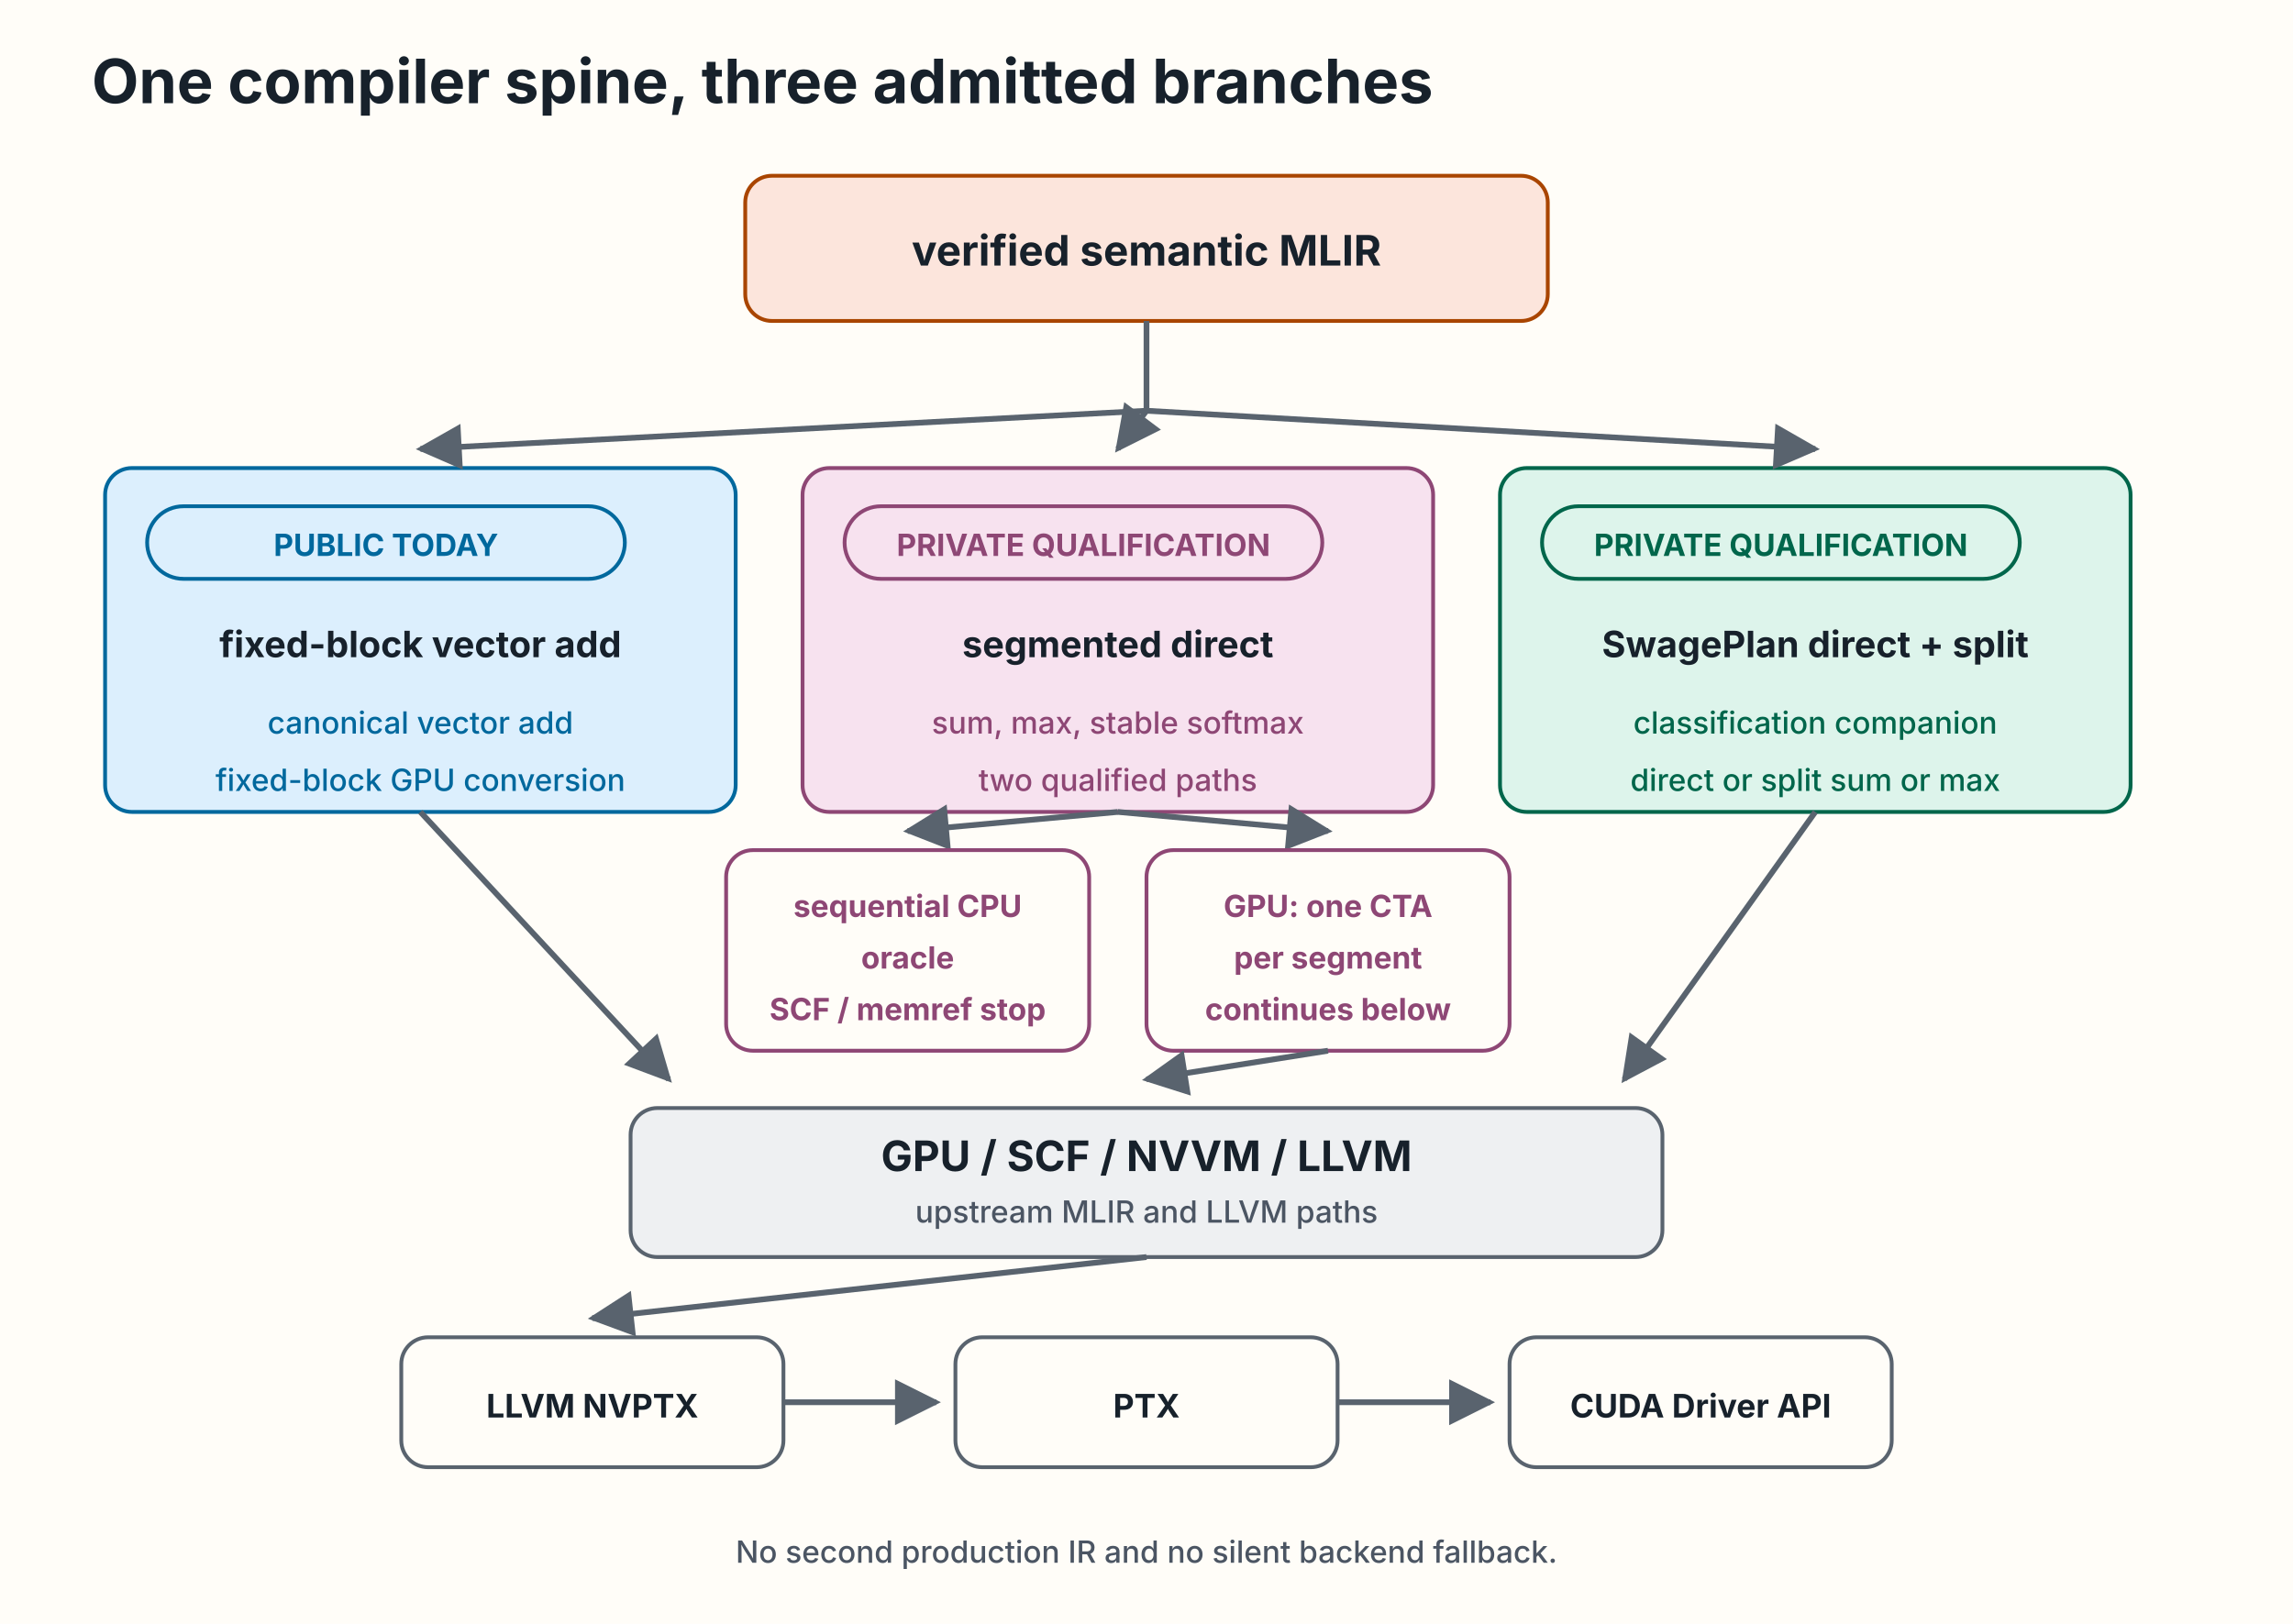
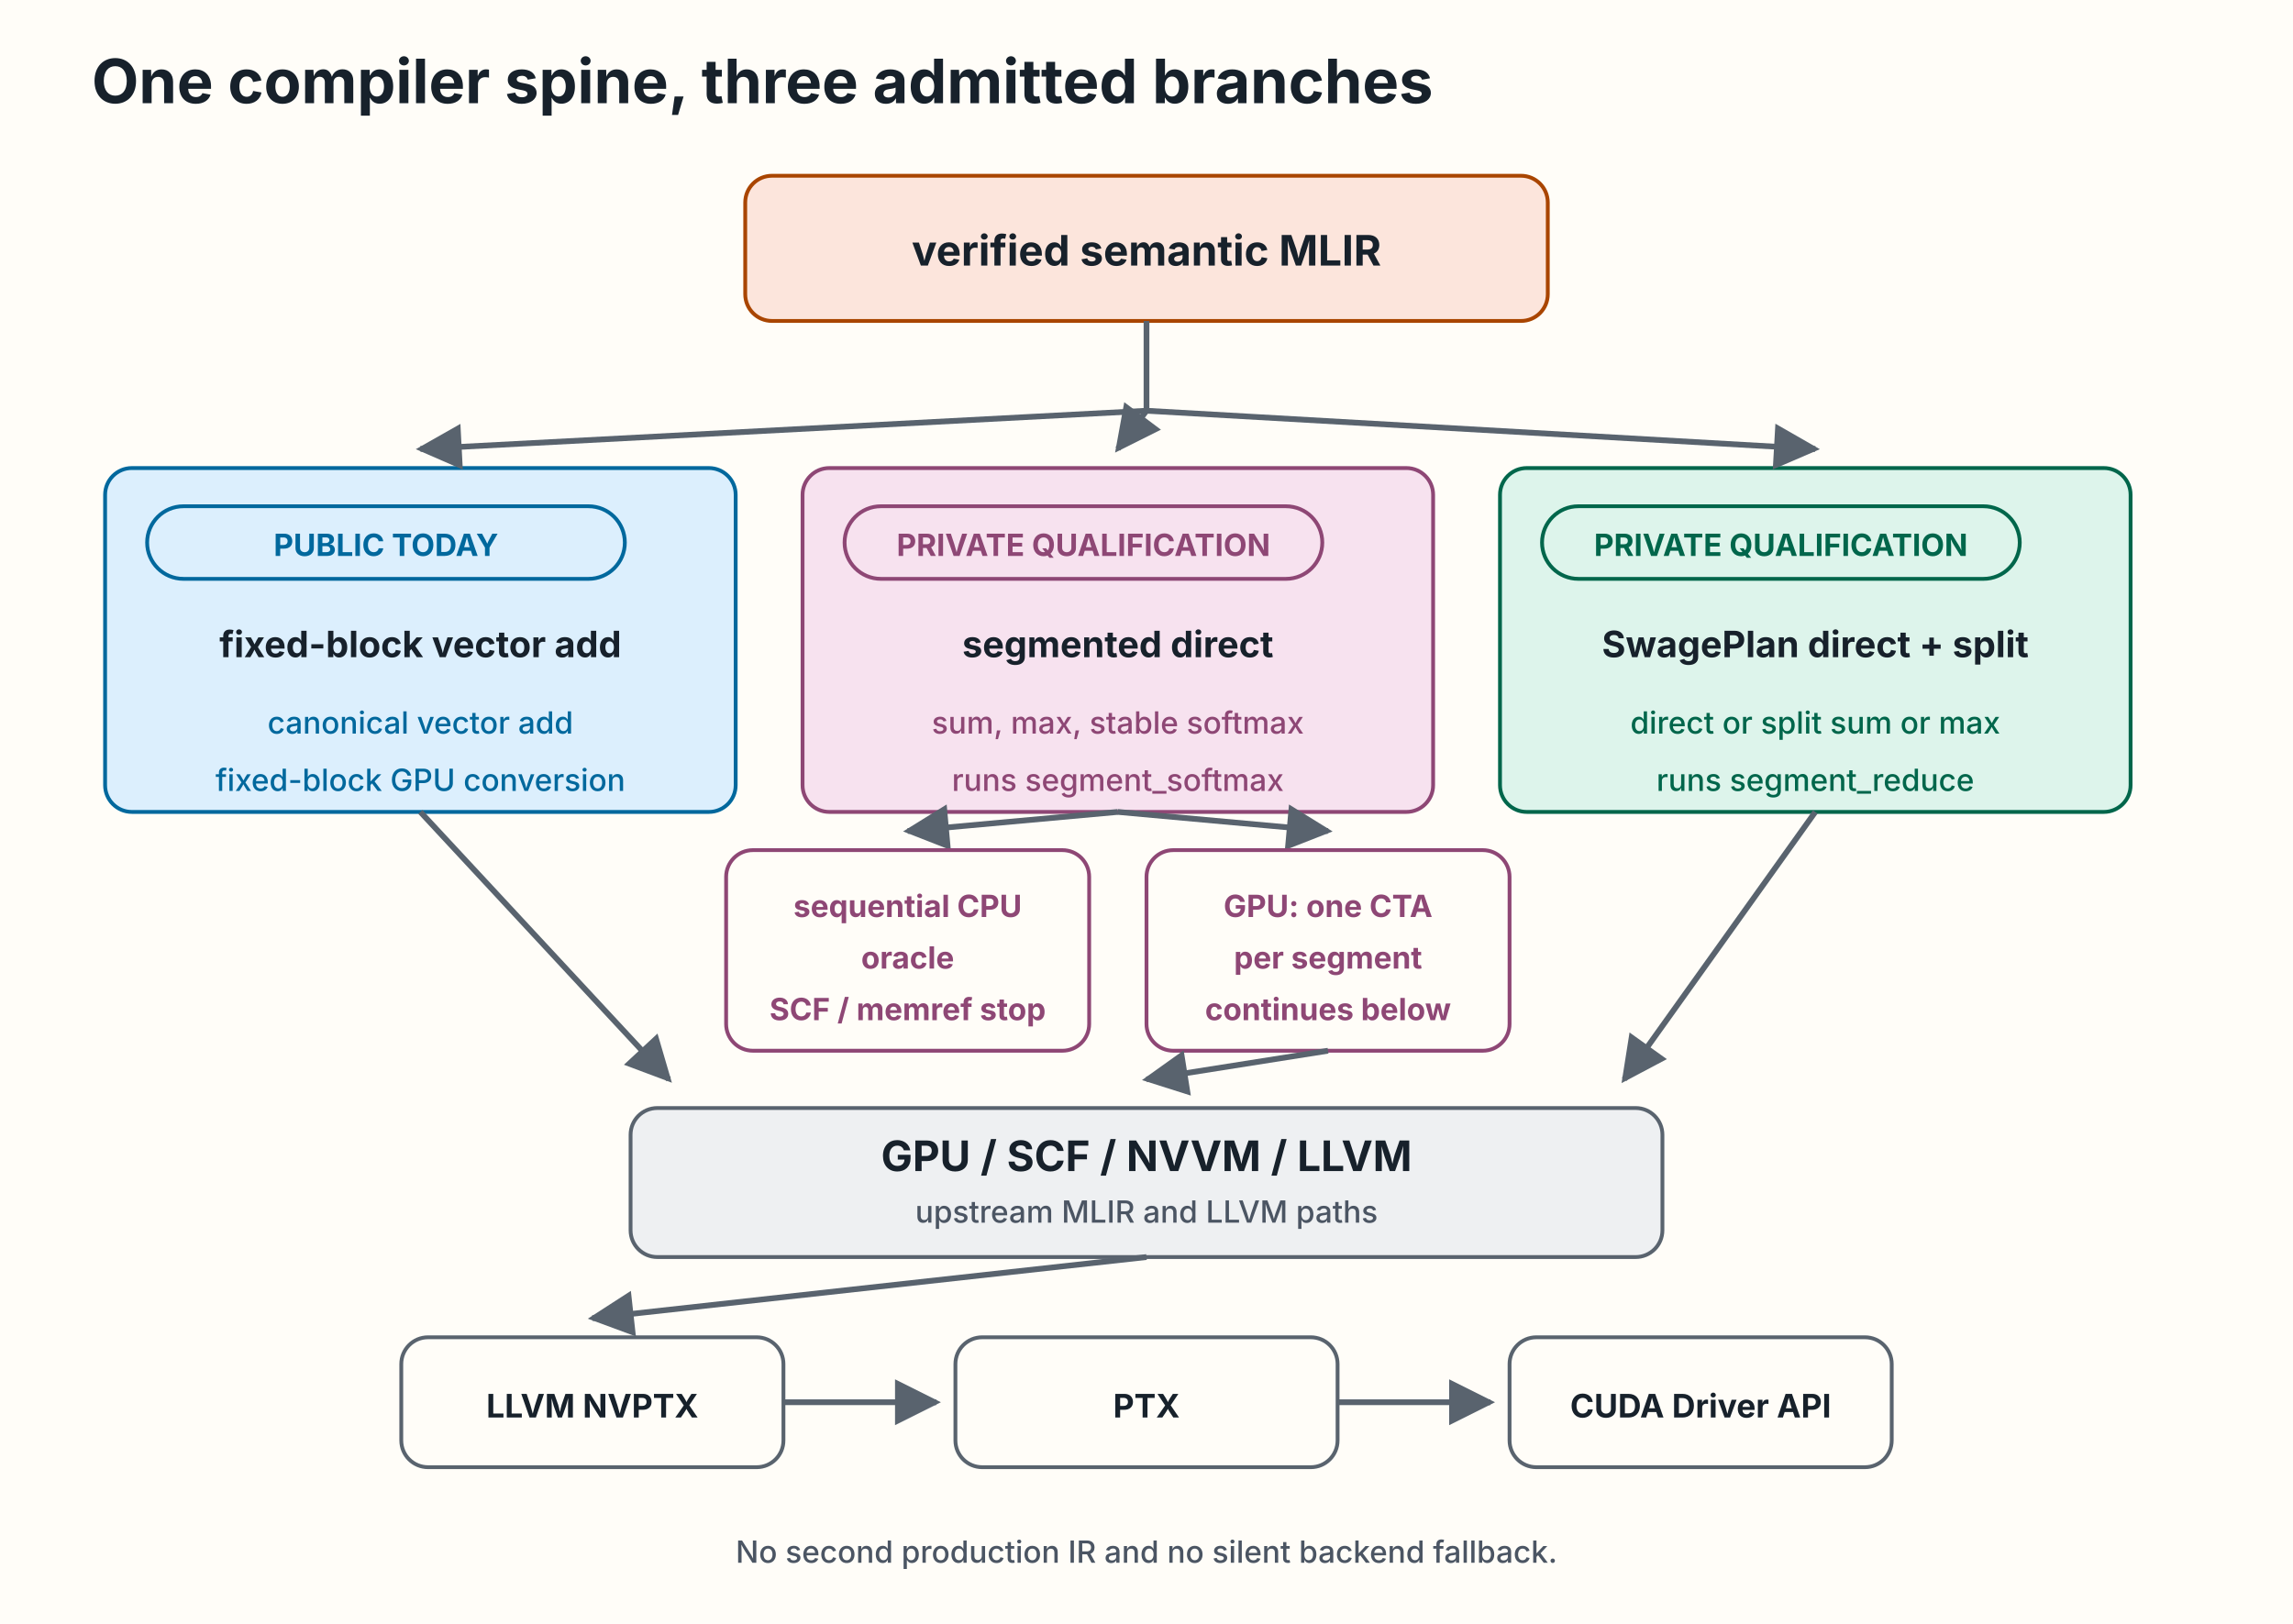
<svg xmlns="http://www.w3.org/2000/svg" viewBox="0 0 1200 850" role="img" aria-labelledby="compiler-pipeline-title compiler-pipeline-description" font-family="system-ui, -apple-system, BlinkMacSystemFont, 'Segoe UI', sans-serif">
  <defs>
    <marker id="compiler-pipeline-arrow" viewBox="0 0 10 10" refX="9" refY="5" markerWidth="8" markerHeight="8" orient="auto">
      <path d="M 0 0 L 10 5 L 0 10 z" fill="#59636E" />
    </marker>
  </defs>
  <rect data-role="canvas" x="0" y="0" width="1200" height="850" fill="#FFFDF8" />
  <text x="48" y="54" font-size="32" font-weight="750" fill="#17212B" text-anchor="start">One compiler spine, three admitted branches</text>
  <rect x="390" y="92" width="420" height="76" rx="14" fill="#FCE5DC" stroke="#A94500" stroke-width="2" />
  <text x="600" y="139" font-size="22" font-weight="750" fill="#17212B" text-anchor="middle">verified semantic MLIR</text>
  <line x1="600" y1="168" x2="600" y2="215" stroke="#59636E" stroke-width="3" />
  <rect x="55" y="245" width="330" height="180" rx="14" fill="#DCEFFD" stroke="#00689D" stroke-width="2" />
  <rect x="77" y="265" width="250" height="38" rx="19" fill="#DCEFFD" stroke="#00689D" stroke-width="2" />
  <text x="202" y="291" font-size="16" font-weight="750" fill="#00689D" text-anchor="middle">PUBLIC TODAY</text>
  <text x="220" y="344" font-size="19" font-weight="750" fill="#17212B" text-anchor="middle">fixed-block vector add</text>
  <text x="220" y="384" font-size="16" font-weight="500" fill="#00689D" text-anchor="middle">canonical vector add</text>
  <text x="220" y="414" font-size="16" font-weight="500" fill="#00689D" text-anchor="middle">fixed-block GPU conversion</text>
  <rect x="420" y="245" width="330" height="180" rx="14" fill="#F7E2EF" stroke="#8E4775" stroke-width="2" />
  <rect x="442" y="265" width="250" height="38" rx="19" fill="#F7E2EF" stroke="#8E4775" stroke-width="2" />
  <text x="567" y="291" font-size="16" font-weight="750" fill="#8E4775" text-anchor="middle">PRIVATE QUALIFICATION</text>
  <text x="585" y="344" font-size="19" font-weight="750" fill="#17212B" text-anchor="middle">segmented direct</text>
  <text x="585" y="384" font-size="16" font-weight="500" fill="#8E4775" text-anchor="middle">sum, max, stable softmax</text>
-   <text x="585" y="414" font-size="16" font-weight="500" fill="#8E4775" text-anchor="middle">two qualified paths</text>
+   <text x="585" y="414" font-size="16" font-weight="500" fill="#8E4775" text-anchor="middle">runs segment_softmax</text>
  <rect x="785" y="245" width="330" height="180" rx="14" fill="#DDF4EB" stroke="#00664B" stroke-width="2" />
  <rect x="807" y="265" width="250" height="38" rx="19" fill="#DDF4EB" stroke="#00664B" stroke-width="2" />
  <text x="932" y="291" font-size="16" font-weight="750" fill="#00664B" text-anchor="middle">PRIVATE QUALIFICATION</text>
  <text x="950" y="344" font-size="19" font-weight="750" fill="#17212B" text-anchor="middle">SwagePlan direct + split</text>
-   <text x="950" y="384" font-size="16" font-weight="500" fill="#00664B" text-anchor="middle">classification companion</text>
-   <text x="950" y="414" font-size="16" font-weight="500" fill="#00664B" text-anchor="middle">direct or split sum or max</text>
+   <text x="950" y="384" font-size="16" font-weight="500" fill="#00664B" text-anchor="middle">direct or split sum or max</text>
+   <text x="950" y="414" font-size="16" font-weight="500" fill="#00664B" text-anchor="middle">runs segment_reduce</text>
  <line x1="600" y1="215" x2="220" y2="235" stroke="#59636E" stroke-width="3" marker-end="url(#compiler-pipeline-arrow)" />
  <line x1="600" y1="215" x2="585" y2="235" stroke="#59636E" stroke-width="3" marker-end="url(#compiler-pipeline-arrow)" />
  <line x1="600" y1="215" x2="950" y2="235" stroke="#59636E" stroke-width="3" marker-end="url(#compiler-pipeline-arrow)" />
  <line x1="585" y1="425" x2="475" y2="435" stroke="#59636E" stroke-width="3" marker-end="url(#compiler-pipeline-arrow)" />
  <line x1="585" y1="425" x2="695" y2="435" stroke="#59636E" stroke-width="3" marker-end="url(#compiler-pipeline-arrow)" />
  <rect x="380" y="445" width="190" height="105" rx="14" fill="#FFFDF8" stroke="#8E4775" stroke-width="2" />
  <text x="475" y="480" font-size="16" font-weight="650" fill="#8E4775" text-anchor="middle">sequential CPU</text>
  <text x="475" y="507" font-size="16" font-weight="650" fill="#8E4775" text-anchor="middle">oracle</text>
  <text x="475" y="534" font-size="16" font-weight="650" fill="#8E4775" text-anchor="middle">SCF / memref stop</text>
  <rect x="600" y="445" width="190" height="105" rx="14" fill="#FFFDF8" stroke="#8E4775" stroke-width="2" />
  <text x="695" y="480" font-size="16" font-weight="650" fill="#8E4775" text-anchor="middle">GPU: one CTA</text>
  <text x="695" y="507" font-size="16" font-weight="650" fill="#8E4775" text-anchor="middle">per segment</text>
  <text x="695" y="534" font-size="16" font-weight="650" fill="#8E4775" text-anchor="middle">continues below</text>
  <line x1="220" y1="425" x2="350" y2="565" stroke="#59636E" stroke-width="3" marker-end="url(#compiler-pipeline-arrow)" />
  <line x1="695" y1="550" x2="600" y2="565" stroke="#59636E" stroke-width="3" marker-end="url(#compiler-pipeline-arrow)" />
  <line x1="950" y1="425" x2="850" y2="565" stroke="#59636E" stroke-width="3" marker-end="url(#compiler-pipeline-arrow)" />
  <rect x="330" y="580" width="540" height="78" rx="14" fill="#EEF0F2" stroke="#59636E" stroke-width="2" />
  <text x="600" y="613" font-size="22" font-weight="750" fill="#17212B" text-anchor="middle">GPU / SCF / NVVM / LLVM</text>
  <text x="600" y="640" font-size="16" font-weight="500" fill="#4B5563" text-anchor="middle">upstream MLIR and LLVM paths</text>
  <line x1="600" y1="658" x2="310" y2="690" stroke="#59636E" stroke-width="3" marker-end="url(#compiler-pipeline-arrow)" />
  <rect x="210" y="700" width="200" height="68" rx="14" fill="#FFFDF8" stroke="#59636E" stroke-width="2" />
  <text x="310" y="742" font-size="17" font-weight="700" fill="#17212B" text-anchor="middle">LLVM NVPTX</text>
  <rect x="500" y="700" width="200" height="68" rx="14" fill="#FFFDF8" stroke="#59636E" stroke-width="2" />
  <text x="600" y="742" font-size="17" font-weight="700" fill="#17212B" text-anchor="middle">PTX</text>
  <rect x="790" y="700" width="200" height="68" rx="14" fill="#FFFDF8" stroke="#59636E" stroke-width="2" />
  <text x="890" y="742" font-size="17" font-weight="700" fill="#17212B" text-anchor="middle">CUDA Driver API</text>
  <line x1="410" y1="734" x2="490" y2="734" stroke="#59636E" stroke-width="3" marker-end="url(#compiler-pipeline-arrow)" />
  <line x1="700" y1="734" x2="780" y2="734" stroke="#59636E" stroke-width="3" marker-end="url(#compiler-pipeline-arrow)" />
  <text x="600" y="818" font-size="16" font-weight="500" fill="#4B5563" text-anchor="middle">No second production IR and no silent backend fallback.</text>
</svg>
